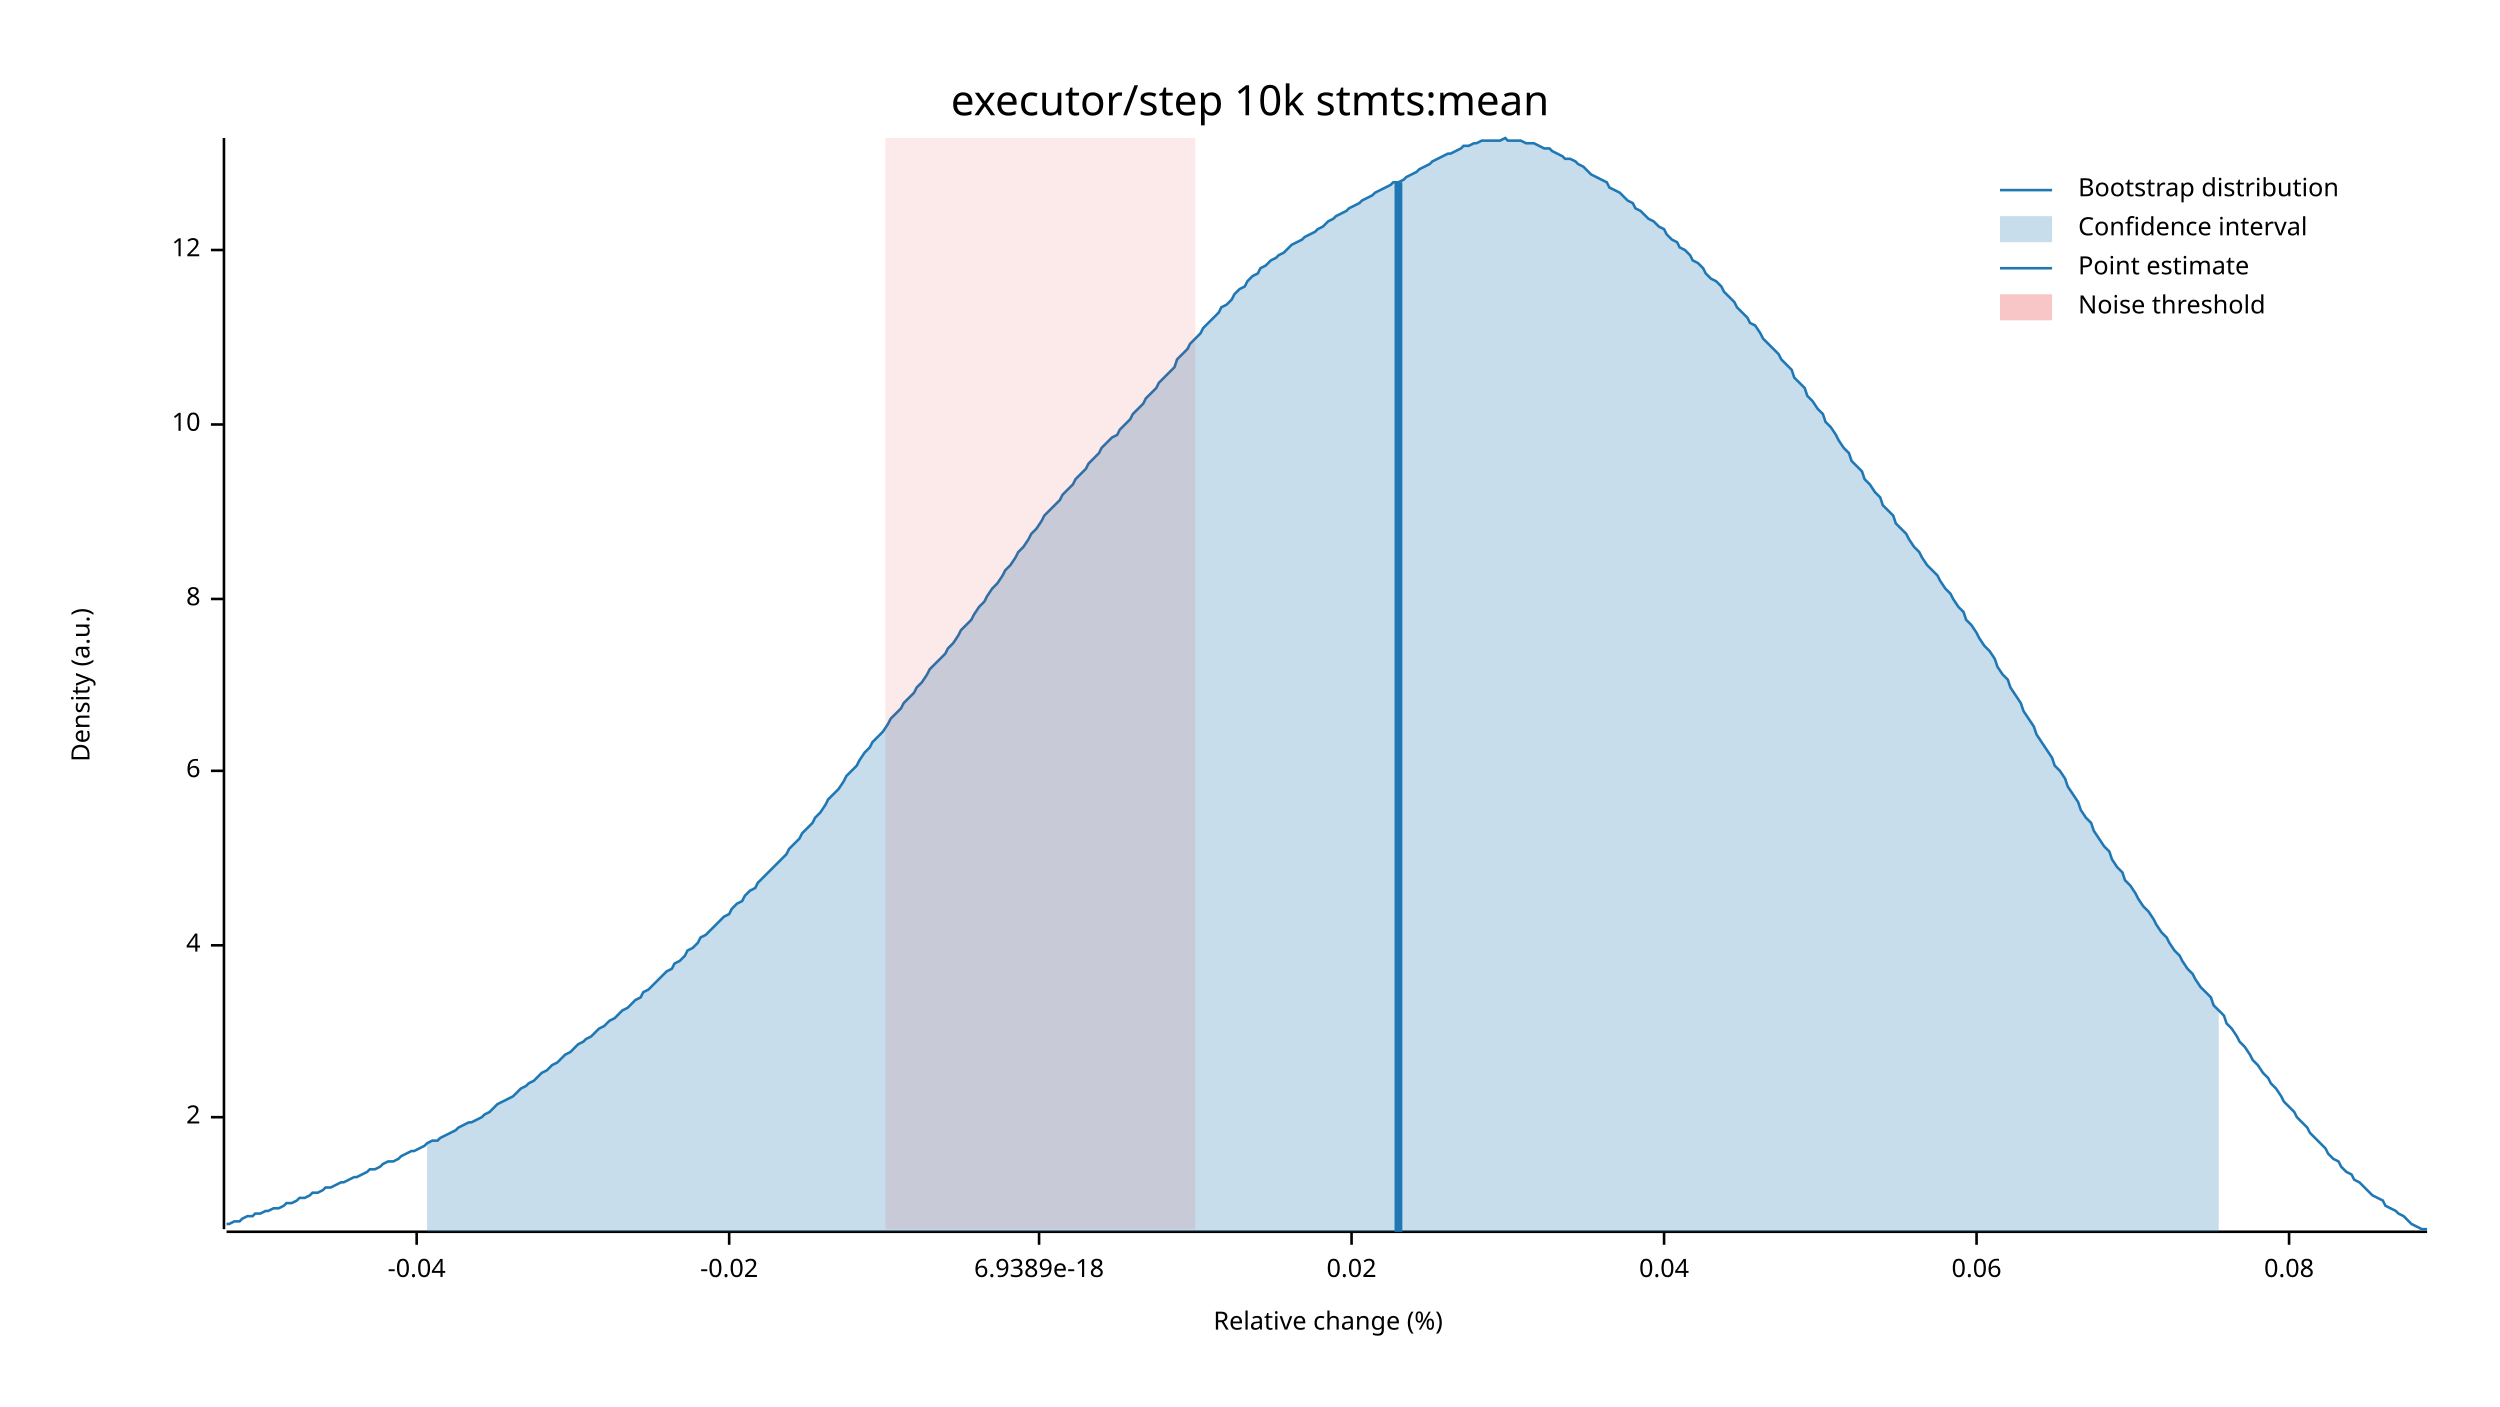
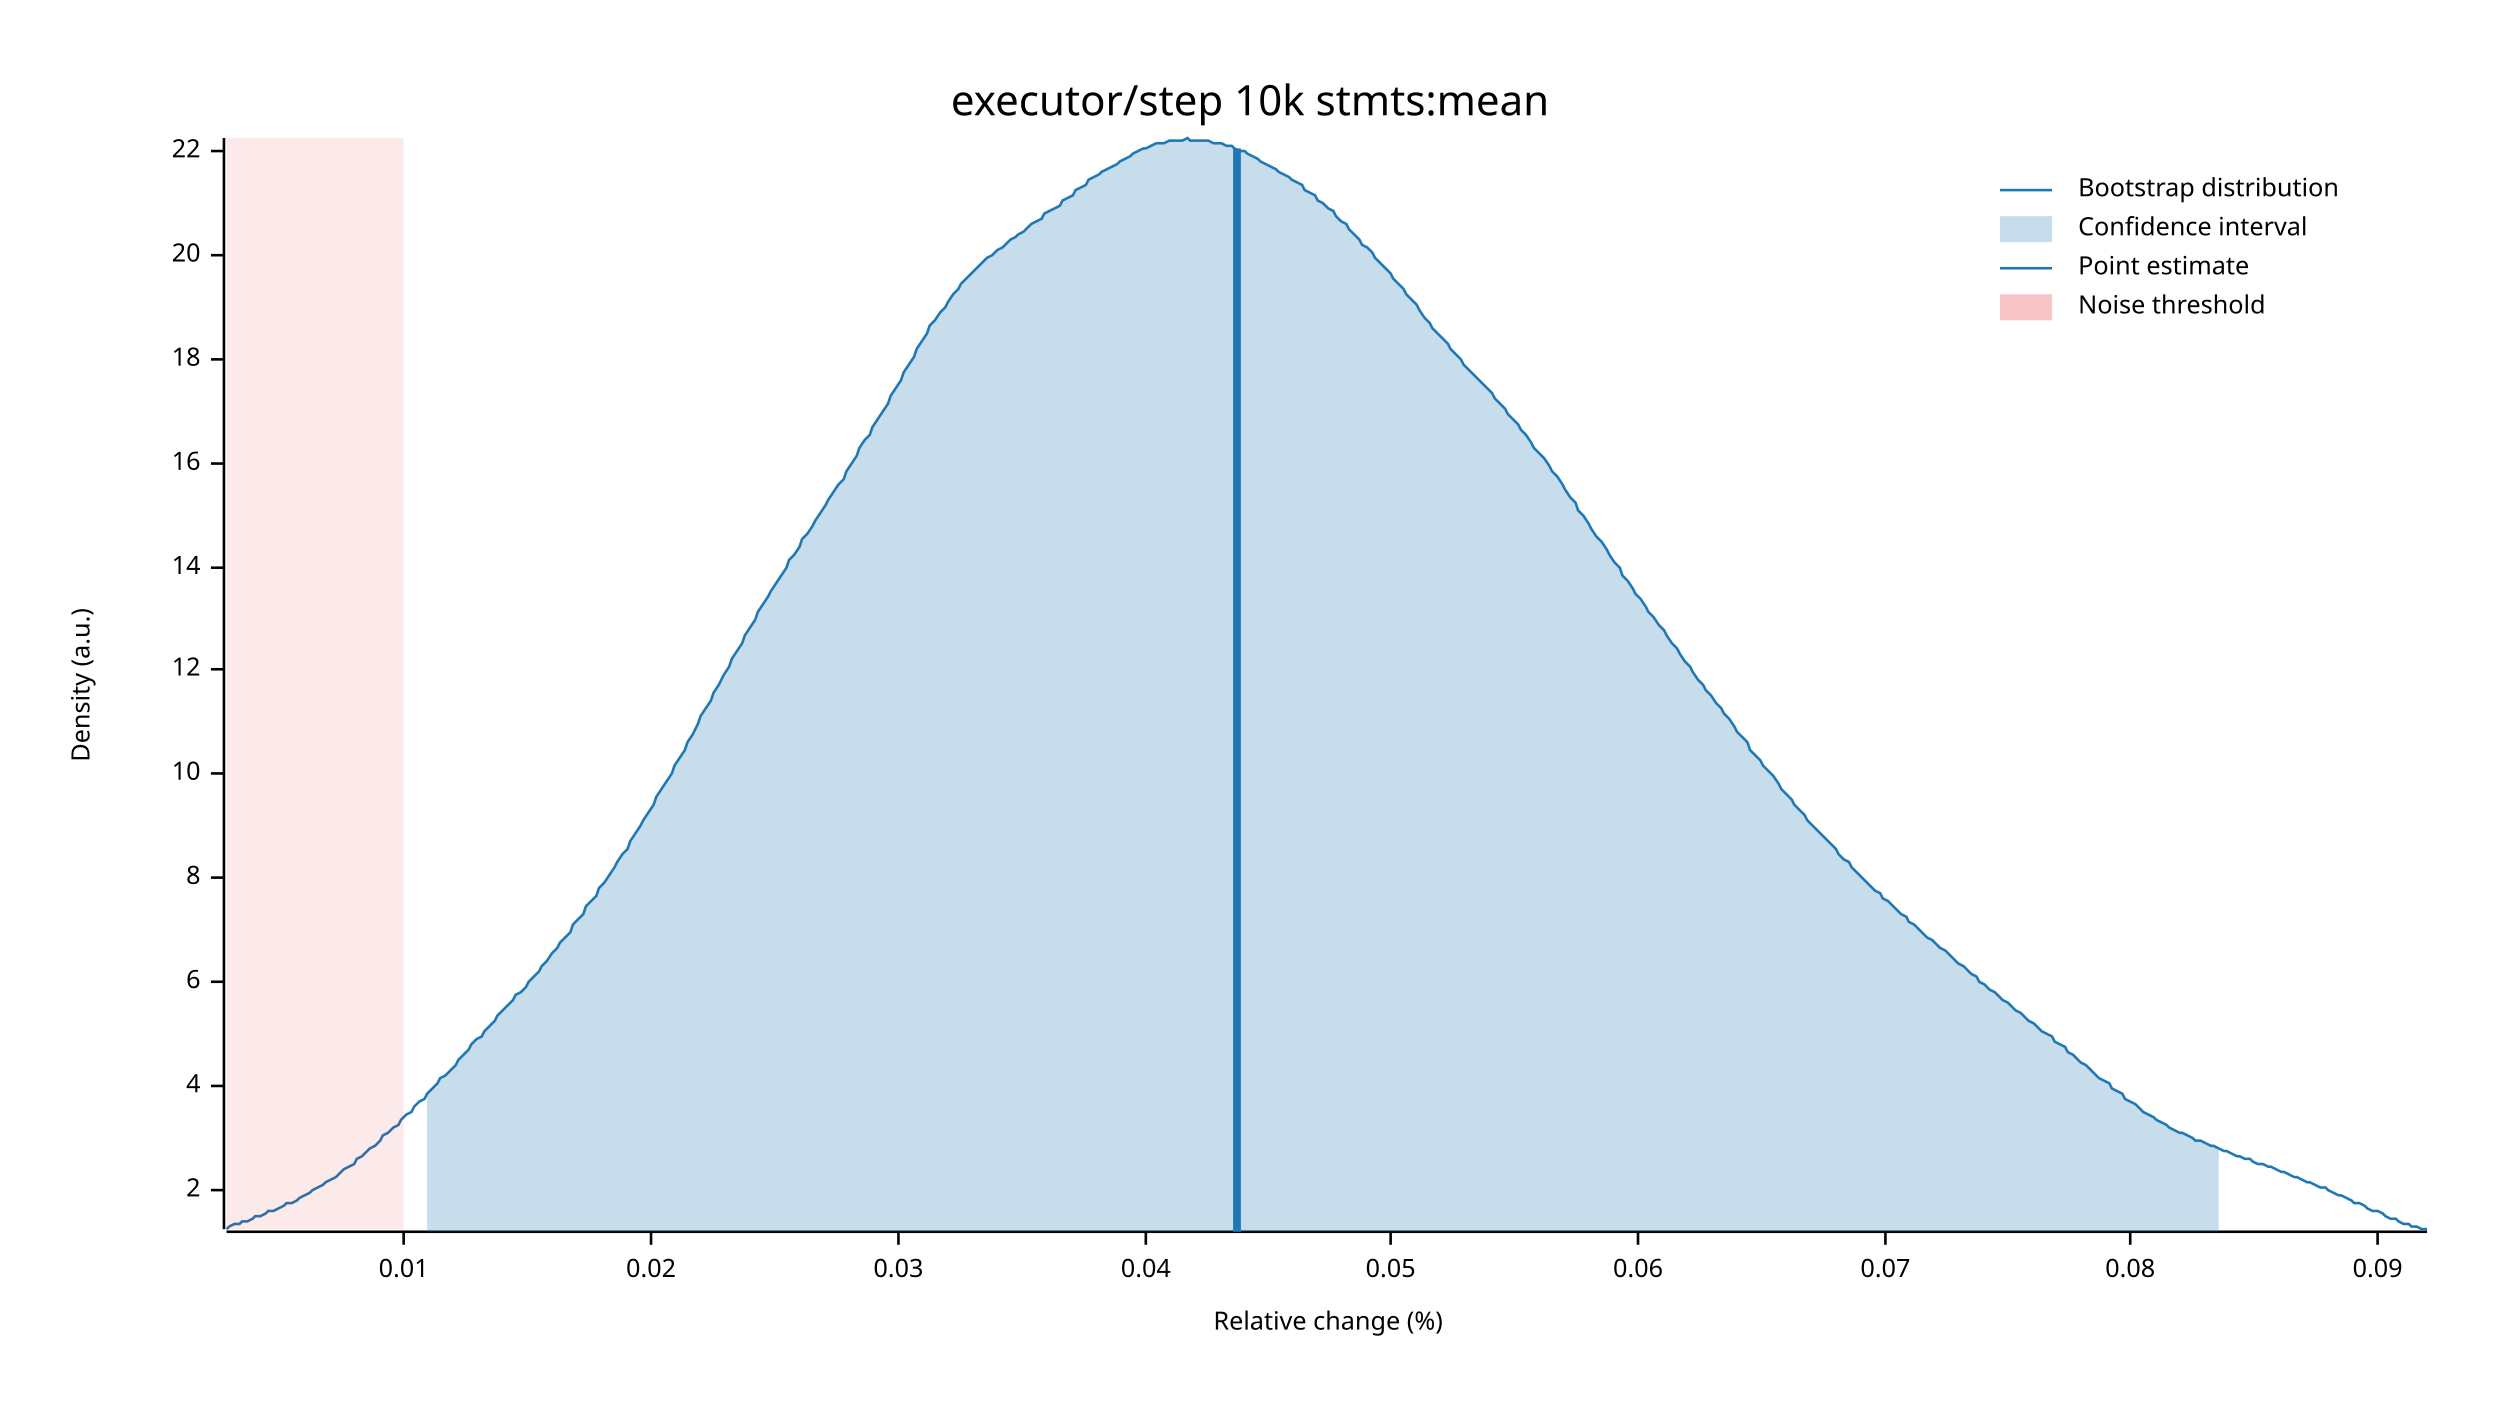
<svg xmlns="http://www.w3.org/2000/svg" width="960" height="540" viewBox="0 0 960 540">
  <text x="480" y="32" dy="0.76em" text-anchor="middle" font-family="sans-serif" font-size="16.129" opacity="1" fill="#000000">
executor/step 10k stmts:mean
</text>
  <text x="27" y="263" dy="0.76em" text-anchor="middle" font-family="sans-serif" font-size="9.677" opacity="1" fill="#000000" transform="rotate(270, 27, 263)">
Density (a.u.)
</text>
  <text x="510" y="513" dy="-0.5ex" text-anchor="middle" font-family="sans-serif" font-size="9.677" opacity="1" fill="#000000">
Relative change (%)
</text>
  <polyline fill="none" opacity="1" stroke="#000000" stroke-width="1" points="86,53 86,472 " />
-   <text x="77" y="429" dy="0.5ex" text-anchor="end" font-family="sans-serif" font-size="9.677" opacity="1" fill="#000000">
+   <text x="77" y="457" dy="0.5ex" text-anchor="end" font-family="sans-serif" font-size="9.677" opacity="1" fill="#000000">
2
</text>
-   <polyline fill="none" opacity="1" stroke="#000000" stroke-width="1" points="81,429 86,429 " />
-   <text x="77" y="363" dy="0.5ex" text-anchor="end" font-family="sans-serif" font-size="9.677" opacity="1" fill="#000000">
+   <polyline fill="none" opacity="1" stroke="#000000" stroke-width="1" points="81,457 86,457 " />
+   <text x="77" y="417" dy="0.5ex" text-anchor="end" font-family="sans-serif" font-size="9.677" opacity="1" fill="#000000">
4
</text>
-   <polyline fill="none" opacity="1" stroke="#000000" stroke-width="1" points="81,363 86,363 " />
-   <text x="77" y="296" dy="0.5ex" text-anchor="end" font-family="sans-serif" font-size="9.677" opacity="1" fill="#000000">
+   <polyline fill="none" opacity="1" stroke="#000000" stroke-width="1" points="81,417 86,417 " />
+   <text x="77" y="377" dy="0.5ex" text-anchor="end" font-family="sans-serif" font-size="9.677" opacity="1" fill="#000000">
6
</text>
-   <polyline fill="none" opacity="1" stroke="#000000" stroke-width="1" points="81,296 86,296 " />
-   <text x="77" y="230" dy="0.5ex" text-anchor="end" font-family="sans-serif" font-size="9.677" opacity="1" fill="#000000">
+   <polyline fill="none" opacity="1" stroke="#000000" stroke-width="1" points="81,377 86,377 " />
+   <text x="77" y="337" dy="0.5ex" text-anchor="end" font-family="sans-serif" font-size="9.677" opacity="1" fill="#000000">
8
</text>
-   <polyline fill="none" opacity="1" stroke="#000000" stroke-width="1" points="81,230 86,230 " />
-   <text x="77" y="163" dy="0.5ex" text-anchor="end" font-family="sans-serif" font-size="9.677" opacity="1" fill="#000000">
+   <polyline fill="none" opacity="1" stroke="#000000" stroke-width="1" points="81,337 86,337 " />
+   <text x="77" y="297" dy="0.5ex" text-anchor="end" font-family="sans-serif" font-size="9.677" opacity="1" fill="#000000">
10
</text>
-   <polyline fill="none" opacity="1" stroke="#000000" stroke-width="1" points="81,163 86,163 " />
-   <text x="77" y="96" dy="0.5ex" text-anchor="end" font-family="sans-serif" font-size="9.677" opacity="1" fill="#000000">
+   <polyline fill="none" opacity="1" stroke="#000000" stroke-width="1" points="81,297 86,297 " />
+   <text x="77" y="257" dy="0.5ex" text-anchor="end" font-family="sans-serif" font-size="9.677" opacity="1" fill="#000000">
12
</text>
-   <polyline fill="none" opacity="1" stroke="#000000" stroke-width="1" points="81,96 86,96 " />
+   <polyline fill="none" opacity="1" stroke="#000000" stroke-width="1" points="81,257 86,257 " />
+   <text x="77" y="218" dy="0.5ex" text-anchor="end" font-family="sans-serif" font-size="9.677" opacity="1" fill="#000000">
+ 14
+ </text>
+   <polyline fill="none" opacity="1" stroke="#000000" stroke-width="1" points="81,218 86,218 " />
+   <text x="77" y="178" dy="0.5ex" text-anchor="end" font-family="sans-serif" font-size="9.677" opacity="1" fill="#000000">
+ 16
+ </text>
+   <polyline fill="none" opacity="1" stroke="#000000" stroke-width="1" points="81,178 86,178 " />
+   <text x="77" y="138" dy="0.5ex" text-anchor="end" font-family="sans-serif" font-size="9.677" opacity="1" fill="#000000">
+ 18
+ </text>
+   <polyline fill="none" opacity="1" stroke="#000000" stroke-width="1" points="81,138 86,138 " />
+   <text x="77" y="98" dy="0.5ex" text-anchor="end" font-family="sans-serif" font-size="9.677" opacity="1" fill="#000000">
+ 20
+ </text>
+   <polyline fill="none" opacity="1" stroke="#000000" stroke-width="1" points="81,98 86,98 " />
+   <text x="77" y="58" dy="0.5ex" text-anchor="end" font-family="sans-serif" font-size="9.677" opacity="1" fill="#000000">
+ 22
+ </text>
+   <polyline fill="none" opacity="1" stroke="#000000" stroke-width="1" points="81,58 86,58 " />
  <polyline fill="none" opacity="1" stroke="#000000" stroke-width="1" points="87,473 932,473 " />
-   <text x="160" y="483" dy="0.76em" text-anchor="middle" font-family="sans-serif" font-size="9.677" opacity="1" fill="#000000">
- -0.04
+   <text x="155" y="483" dy="0.76em" text-anchor="middle" font-family="sans-serif" font-size="9.677" opacity="1" fill="#000000">
+ 0.01
</text>
-   <polyline fill="none" opacity="1" stroke="#000000" stroke-width="1" points="160,473 160,478 " />
-   <text x="280" y="483" dy="0.76em" text-anchor="middle" font-family="sans-serif" font-size="9.677" opacity="1" fill="#000000">
- -0.02
- </text>
-   <polyline fill="none" opacity="1" stroke="#000000" stroke-width="1" points="280,473 280,478 " />
-   <text x="399" y="483" dy="0.76em" text-anchor="middle" font-family="sans-serif" font-size="9.677" opacity="1" fill="#000000">
- 6.9389e-18
- </text>
-   <polyline fill="none" opacity="1" stroke="#000000" stroke-width="1" points="399,473 399,478 " />
-   <text x="519" y="483" dy="0.76em" text-anchor="middle" font-family="sans-serif" font-size="9.677" opacity="1" fill="#000000">
+   <polyline fill="none" opacity="1" stroke="#000000" stroke-width="1" points="155,473 155,478 " />
+   <text x="250" y="483" dy="0.76em" text-anchor="middle" font-family="sans-serif" font-size="9.677" opacity="1" fill="#000000">
0.02
</text>
-   <polyline fill="none" opacity="1" stroke="#000000" stroke-width="1" points="519,473 519,478 " />
-   <text x="639" y="483" dy="0.76em" text-anchor="middle" font-family="sans-serif" font-size="9.677" opacity="1" fill="#000000">
+   <polyline fill="none" opacity="1" stroke="#000000" stroke-width="1" points="250,473 250,478 " />
+   <text x="345" y="483" dy="0.76em" text-anchor="middle" font-family="sans-serif" font-size="9.677" opacity="1" fill="#000000">
+ 0.03
+ </text>
+   <polyline fill="none" opacity="1" stroke="#000000" stroke-width="1" points="345,473 345,478 " />
+   <text x="440" y="483" dy="0.76em" text-anchor="middle" font-family="sans-serif" font-size="9.677" opacity="1" fill="#000000">
0.04
</text>
-   <polyline fill="none" opacity="1" stroke="#000000" stroke-width="1" points="639,473 639,478 " />
-   <text x="759" y="483" dy="0.76em" text-anchor="middle" font-family="sans-serif" font-size="9.677" opacity="1" fill="#000000">
+   <polyline fill="none" opacity="1" stroke="#000000" stroke-width="1" points="440,473 440,478 " />
+   <text x="534" y="483" dy="0.76em" text-anchor="middle" font-family="sans-serif" font-size="9.677" opacity="1" fill="#000000">
+ 0.05
+ </text>
+   <polyline fill="none" opacity="1" stroke="#000000" stroke-width="1" points="534,473 534,478 " />
+   <text x="629" y="483" dy="0.76em" text-anchor="middle" font-family="sans-serif" font-size="9.677" opacity="1" fill="#000000">
0.06
</text>
-   <polyline fill="none" opacity="1" stroke="#000000" stroke-width="1" points="759,473 759,478 " />
-   <text x="879" y="483" dy="0.76em" text-anchor="middle" font-family="sans-serif" font-size="9.677" opacity="1" fill="#000000">
+   <polyline fill="none" opacity="1" stroke="#000000" stroke-width="1" points="629,473 629,478 " />
+   <text x="724" y="483" dy="0.76em" text-anchor="middle" font-family="sans-serif" font-size="9.677" opacity="1" fill="#000000">
+ 0.07
+ </text>
+   <polyline fill="none" opacity="1" stroke="#000000" stroke-width="1" points="724,473 724,478 " />
+   <text x="818" y="483" dy="0.76em" text-anchor="middle" font-family="sans-serif" font-size="9.677" opacity="1" fill="#000000">
0.08
</text>
-   <polyline fill="none" opacity="1" stroke="#000000" stroke-width="1" points="879,473 879,478 " />
-   <polyline fill="none" opacity="1" stroke="#1F78B4" stroke-width="1" points="87,470 88,470 90,469 92,469 93,468 95,467 97,467 98,466 100,466 102,465 103,465 105,464 107,464 109,463 110,462 112,462 114,461 115,460 117,460 119,459 120,458 122,458 124,457 125,456 127,456 129,455 131,454 132,454 134,453 136,452 137,452 139,451 141,450 142,449 144,449 146,448 147,447 149,446 151,446 153,445 154,444 156,443 158,442 159,442 161,441 163,440 164,439 166,438 168,438 169,437 171,436 173,435 175,434 176,433 178,432 180,431 181,431 183,430 185,429 186,428 188,427 190,425 191,424 193,423 195,422 197,421 198,420 200,418 202,417 203,416 205,415 207,413 208,412 210,411 212,409 214,408 215,407 217,405 219,404 220,403 222,401 224,400 225,399 227,398 229,396 230,395 232,394 234,392 236,391 237,390 239,388 241,387 242,386 244,384 246,383 247,381 249,380 251,378 252,377 254,375 256,373 258,372 259,370 261,369 263,367 264,365 266,364 268,362 269,360 271,359 273,357 274,356 276,354 278,352 280,351 281,349 283,347 285,346 286,344 288,342 290,341 291,339 293,337 295,335 296,334 298,332 300,330 302,328 303,326 305,324 307,322 308,320 310,318 312,316 313,314 315,312 317,309 318,307 320,305 322,303 324,300 325,298 327,296 329,294 330,292 332,289 334,287 335,285 337,283 339,281 341,278 342,276 344,274 346,272 347,270 349,268 351,266 352,264 354,262 356,259 357,257 359,255 361,253 363,251 364,249 366,247 368,244 369,242 371,240 373,238 374,236 376,233 378,231 379,229 381,226 383,224 385,221 386,219 388,217 390,214 391,212 393,210 395,207 396,205 398,203 400,200 401,198 403,196 405,194 407,192 408,190 410,188 412,186 413,184 415,182 417,180 418,178 420,176 422,174 423,172 425,170 427,168 429,167 430,165 432,163 434,161 435,159 437,157 439,155 440,153 442,151 444,149 445,147 447,145 449,143 451,141 452,138 454,136 456,134 457,132 459,130 461,128 462,126 464,124 466,122 468,120 469,118 471,117 473,115 474,113 476,111 478,110 479,108 481,106 483,105 484,103 486,102 488,100 490,99 491,98 493,97 495,95 496,94 498,93 500,92 501,91 503,90 505,89 506,88 508,87 510,85 512,84 513,83 515,82 517,81 518,80 520,79 522,78 523,77 525,76 527,75 528,74 530,73 532,72 534,71 535,70 537,70 539,69 540,68 542,67 544,66 545,65 547,64 549,63 550,62 552,61 554,60 556,59 557,59 559,58 561,57 562,56 564,56 566,55 567,55 569,54 571,54 573,54 574,54 576,54 578,53 579,54 581,54 583,54 584,54 586,55 588,55 589,55 591,56 593,57 595,57 596,58 598,59 600,60 601,61 603,61 605,62 606,63 608,64 610,66 611,67 613,68 615,69 617,70 618,72 620,73 622,74 623,75 625,77 627,78 628,80 630,81 632,83 633,84 635,85 637,87 639,88 640,90 642,92 644,93 645,95 647,96 649,98 650,100 652,101 654,103 655,105 657,107 659,108 661,110 662,112 664,114 666,116 667,118 669,120 671,122 672,124 674,125 676,128 677,130 679,132 681,134 683,136 684,138 686,140 688,142 689,145 691,147 693,149 694,152 696,154 698,157 700,159 701,162 703,164 705,167 706,169 708,172 710,174 711,177 713,179 715,181 716,184 718,186 720,189 722,191 723,194 725,196 727,198 728,201 730,203 732,205 733,207 735,210 737,212 738,214 740,217 742,219 744,221 745,223 747,226 749,228 750,230 752,233 754,235 755,238 757,240 759,243 760,245 762,248 764,250 766,253 767,256 769,259 771,261 772,264 774,267 776,270 777,273 779,276 781,279 782,282 784,285 786,288 788,291 789,294 791,296 793,299 794,302 796,305 798,308 799,311 801,314 803,316 804,319 806,322 808,325 810,327 811,330 813,333 815,335 816,338 818,340 820,343 821,345 823,348 825,350 827,353 828,355 830,358 832,360 833,362 835,365 837,367 838,369 840,372 842,374 843,376 845,379 847,381 849,383 850,386 852,388 854,390 855,393 857,395 859,398 860,400 862,402 864,405 865,407 867,409 869,412 871,414 872,416 874,418 876,421 877,423 879,425 881,427 882,429 884,431 886,433 887,435 889,437 891,439 893,441 894,443 896,445 898,446 899,448 901,450 903,451 904,453 906,454 908,456 909,457 911,459 913,460 915,461 916,463 918,464 920,465 921,466 923,467 925,469 926,470 928,471 930,472 932,472 " />
-   <polygon opacity="0.25" fill="#1F78B4" points="164,439 166,438 168,438 169,437 171,436 173,435 175,434 176,433 178,432 180,431 181,431 183,430 185,429 186,428 188,427 190,425 191,424 193,423 195,422 197,421 198,420 200,418 202,417 203,416 205,415 207,413 208,412 210,411 212,409 214,408 215,407 217,405 219,404 220,403 222,401 224,400 225,399 227,398 229,396 230,395 232,394 234,392 236,391 237,390 239,388 241,387 242,386 244,384 246,383 247,381 249,380 251,378 252,377 254,375 256,373 258,372 259,370 261,369 263,367 264,365 266,364 268,362 269,360 271,359 273,357 274,356 276,354 278,352 280,351 281,349 283,347 285,346 286,344 288,342 290,341 291,339 293,337 295,335 296,334 298,332 300,330 302,328 303,326 305,324 307,322 308,320 310,318 312,316 313,314 315,312 317,309 318,307 320,305 322,303 324,300 325,298 327,296 329,294 330,292 332,289 334,287 335,285 337,283 339,281 341,278 342,276 344,274 346,272 347,270 349,268 351,266 352,264 354,262 356,259 357,257 359,255 361,253 363,251 364,249 366,247 368,244 369,242 371,240 373,238 374,236 376,233 378,231 379,229 381,226 383,224 385,221 386,219 388,217 390,214 391,212 393,210 395,207 396,205 398,203 400,200 401,198 403,196 405,194 407,192 408,190 410,188 412,186 413,184 415,182 417,180 418,178 420,176 422,174 423,172 425,170 427,168 429,167 430,165 432,163 434,161 435,159 437,157 439,155 440,153 442,151 444,149 445,147 447,145 449,143 451,141 452,138 454,136 456,134 457,132 459,130 461,128 462,126 464,124 466,122 468,120 469,118 471,117 473,115 474,113 476,111 478,110 479,108 481,106 483,105 484,103 486,102 488,100 490,99 491,98 493,97 495,95 496,94 498,93 500,92 501,91 503,90 505,89 506,88 508,87 510,85 512,84 513,83 515,82 517,81 518,80 520,79 522,78 523,77 525,76 527,75 528,74 530,73 532,72 534,71 535,70 537,70 539,69 540,68 542,67 544,66 545,65 547,64 549,63 550,62 552,61 554,60 556,59 557,59 559,58 561,57 562,56 564,56 566,55 567,55 569,54 571,54 573,54 574,54 576,54 578,53 579,54 581,54 583,54 584,54 586,55 588,55 589,55 591,56 593,57 595,57 596,58 598,59 600,60 601,61 603,61 605,62 606,63 608,64 610,66 611,67 613,68 615,69 617,70 618,72 620,73 622,74 623,75 625,77 627,78 628,80 630,81 632,83 633,84 635,85 637,87 639,88 640,90 642,92 644,93 645,95 647,96 649,98 650,100 652,101 654,103 655,105 657,107 659,108 661,110 662,112 664,114 666,116 667,118 669,120 671,122 672,124 674,125 676,128 677,130 679,132 681,134 683,136 684,138 686,140 688,142 689,145 691,147 693,149 694,152 696,154 698,157 700,159 701,162 703,164 705,167 706,169 708,172 710,174 711,177 713,179 715,181 716,184 718,186 720,189 722,191 723,194 725,196 727,198 728,201 730,203 732,205 733,207 735,210 737,212 738,214 740,217 742,219 744,221 745,223 747,226 749,228 750,230 752,233 754,235 755,238 757,240 759,243 760,245 762,248 764,250 766,253 767,256 769,259 771,261 772,264 774,267 776,270 777,273 779,276 781,279 782,282 784,285 786,288 788,291 789,294 791,296 793,299 794,302 796,305 798,308 799,311 801,314 803,316 804,319 806,322 808,325 810,327 811,330 813,333 815,335 816,338 818,340 820,343 821,345 823,348 825,350 827,353 828,355 830,358 832,360 833,362 835,365 837,367 838,369 840,372 842,374 843,376 845,379 847,381 849,383 850,386 852,388 852,473 164,473 " />
-   <polyline fill="none" opacity="1" stroke="#1F78B4" stroke-width="3" points="537,473 537,70 " />
-   <rect x="340" y="53" width="119" height="419" opacity="0.1" fill="#E31A1C" stroke="none" />
+   <polyline fill="none" opacity="1" stroke="#000000" stroke-width="1" points="818,473 818,478 " />
+   <text x="913" y="483" dy="0.76em" text-anchor="middle" font-family="sans-serif" font-size="9.677" opacity="1" fill="#000000">
+ 0.09
+ </text>
+   <polyline fill="none" opacity="1" stroke="#000000" stroke-width="1" points="913,473 913,478 " />
+   <polyline fill="none" opacity="1" stroke="#1F78B4" stroke-width="1" points="87,472 88,471 90,470 92,470 93,469 95,469 97,468 98,467 100,467 102,466 103,465 105,465 107,464 109,463 110,462 112,462 114,461 115,460 117,459 119,458 120,457 122,456 124,455 125,454 127,453 129,452 131,450 132,449 134,448 136,447 137,445 139,444 141,442 142,441 144,440 146,438 147,436 149,435 151,433 153,432 154,430 156,428 158,427 159,425 161,423 163,422 164,420 166,418 168,416 169,414 171,413 173,411 175,409 176,407 178,405 180,403 181,401 183,399 185,398 186,396 188,394 190,392 191,390 193,388 195,386 197,384 198,382 200,381 202,379 203,377 205,375 207,373 208,371 210,369 212,366 214,364 215,362 217,360 219,358 220,355 222,353 224,351 225,348 227,346 229,344 230,341 232,339 234,336 236,333 237,331 239,328 241,326 242,323 244,320 246,317 247,315 249,312 251,309 252,306 254,303 256,300 258,297 259,294 261,291 263,288 264,285 266,282 268,278 269,275 271,272 273,269 274,266 276,263 278,259 280,256 281,253 283,250 285,247 286,244 288,241 290,238 291,235 293,232 295,229 296,227 298,224 300,221 302,218 303,215 305,213 307,210 308,207 310,205 312,202 313,200 315,197 317,194 318,192 320,189 322,186 324,184 325,181 327,178 329,175 330,172 332,169 334,167 335,164 337,161 339,158 341,155 342,152 344,149 346,146 347,143 349,140 351,137 352,134 354,131 356,128 357,125 359,123 361,120 363,118 364,116 366,113 368,111 369,109 371,107 373,105 374,104 376,102 378,100 379,99 381,98 383,96 385,95 386,94 388,92 390,91 391,90 393,89 395,87 396,86 398,85 400,84 401,82 403,81 405,80 407,79 408,77 410,76 412,75 413,73 415,72 417,71 418,69 420,68 422,67 423,66 425,65 427,64 429,63 430,62 432,61 434,60 435,59 437,58 439,57 440,57 442,56 444,55 445,55 447,55 449,54 451,54 452,54 454,54 456,53 457,54 459,54 461,54 462,54 464,54 466,55 468,55 469,55 471,56 473,56 474,57 476,58 478,58 479,59 481,60 483,61 484,62 486,63 488,64 490,65 491,66 493,67 495,68 496,69 498,70 500,71 501,73 503,74 505,75 506,77 508,78 510,80 512,81 513,83 515,85 517,86 518,88 520,90 522,92 523,94 525,95 527,97 528,99 530,101 532,103 534,105 535,107 537,109 539,111 540,113 542,115 544,117 545,119 547,122 549,124 550,126 552,128 554,130 556,132 557,134 559,136 561,138 562,140 564,142 566,144 567,145 569,147 571,149 573,151 574,153 576,155 578,157 579,159 581,161 583,163 584,165 586,167 588,170 589,172 591,174 593,176 595,179 596,181 598,183 600,186 601,188 603,191 605,193 606,196 608,198 610,201 611,203 613,206 615,208 617,211 618,213 620,216 622,218 623,221 625,223 627,226 628,228 630,230 632,233 633,235 635,237 637,240 639,242 640,244 642,247 644,249 645,251 647,254 649,256 650,258 652,261 654,263 655,265 657,267 659,270 661,272 662,274 664,276 666,279 667,281 669,283 671,285 672,288 674,290 676,292 677,294 679,296 681,298 683,301 684,303 686,305 688,307 689,309 691,311 693,313 694,315 696,317 698,319 700,321 701,322 703,324 705,326 706,328 708,330 710,331 711,333 713,335 715,337 716,338 718,340 720,342 722,343 723,345 725,346 727,348 728,349 730,351 732,352 733,354 735,355 737,357 738,358 740,360 742,361 744,363 745,364 747,365 749,367 750,368 752,370 754,371 755,372 757,374 759,375 760,377 762,378 764,380 766,381 767,382 769,384 771,385 772,386 774,388 776,389 777,390 779,392 781,393 782,394 784,396 786,397 788,398 789,400 791,401 793,402 794,404 796,405 798,407 799,408 801,409 803,411 804,412 806,414 808,415 810,416 811,418 813,419 815,420 816,422 818,423 820,424 821,425 823,427 825,428 827,429 828,430 830,431 832,432 833,433 835,434 837,435 838,435 840,436 842,437 843,438 845,438 847,439 849,440 850,440 852,441 854,442 855,442 857,443 859,444 860,444 862,445 864,445 865,446 867,447 869,447 871,448 872,448 874,449 876,450 877,450 879,451 881,452 882,452 884,453 886,454 887,454 889,455 891,456 893,456 894,457 896,458 898,459 899,459 901,460 903,461 904,462 906,462 908,463 909,464 911,465 913,465 915,466 916,467 918,468 920,468 921,469 923,470 925,470 926,471 928,471 930,472 932,472 " />
+   <polygon opacity="0.25" fill="#1F78B4" points="164,420 166,418 168,416 169,414 171,413 173,411 175,409 176,407 178,405 180,403 181,401 183,399 185,398 186,396 188,394 190,392 191,390 193,388 195,386 197,384 198,382 200,381 202,379 203,377 205,375 207,373 208,371 210,369 212,366 214,364 215,362 217,360 219,358 220,355 222,353 224,351 225,348 227,346 229,344 230,341 232,339 234,336 236,333 237,331 239,328 241,326 242,323 244,320 246,317 247,315 249,312 251,309 252,306 254,303 256,300 258,297 259,294 261,291 263,288 264,285 266,282 268,278 269,275 271,272 273,269 274,266 276,263 278,259 280,256 281,253 283,250 285,247 286,244 288,241 290,238 291,235 293,232 295,229 296,227 298,224 300,221 302,218 303,215 305,213 307,210 308,207 310,205 312,202 313,200 315,197 317,194 318,192 320,189 322,186 324,184 325,181 327,178 329,175 330,172 332,169 334,167 335,164 337,161 339,158 341,155 342,152 344,149 346,146 347,143 349,140 351,137 352,134 354,131 356,128 357,125 359,123 361,120 363,118 364,116 366,113 368,111 369,109 371,107 373,105 374,104 376,102 378,100 379,99 381,98 383,96 385,95 386,94 388,92 390,91 391,90 393,89 395,87 396,86 398,85 400,84 401,82 403,81 405,80 407,79 408,77 410,76 412,75 413,73 415,72 417,71 418,69 420,68 422,67 423,66 425,65 427,64 429,63 430,62 432,61 434,60 435,59 437,58 439,57 440,57 442,56 444,55 445,55 447,55 449,54 451,54 452,54 454,54 456,53 457,54 459,54 461,54 462,54 464,54 466,55 468,55 469,55 471,56 473,56 474,57 476,58 478,58 479,59 481,60 483,61 484,62 486,63 488,64 490,65 491,66 493,67 495,68 496,69 498,70 500,71 501,73 503,74 505,75 506,77 508,78 510,80 512,81 513,83 515,85 517,86 518,88 520,90 522,92 523,94 525,95 527,97 528,99 530,101 532,103 534,105 535,107 537,109 539,111 540,113 542,115 544,117 545,119 547,122 549,124 550,126 552,128 554,130 556,132 557,134 559,136 561,138 562,140 564,142 566,144 567,145 569,147 571,149 573,151 574,153 576,155 578,157 579,159 581,161 583,163 584,165 586,167 588,170 589,172 591,174 593,176 595,179 596,181 598,183 600,186 601,188 603,191 605,193 606,196 608,198 610,201 611,203 613,206 615,208 617,211 618,213 620,216 622,218 623,221 625,223 627,226 628,228 630,230 632,233 633,235 635,237 637,240 639,242 640,244 642,247 644,249 645,251 647,254 649,256 650,258 652,261 654,263 655,265 657,267 659,270 661,272 662,274 664,276 666,279 667,281 669,283 671,285 672,288 674,290 676,292 677,294 679,296 681,298 683,301 684,303 686,305 688,307 689,309 691,311 693,313 694,315 696,317 698,319 700,321 701,322 703,324 705,326 706,328 708,330 710,331 711,333 713,335 715,337 716,338 718,340 720,342 722,343 723,345 725,346 727,348 728,349 730,351 732,352 733,354 735,355 737,357 738,358 740,360 742,361 744,363 745,364 747,365 749,367 750,368 752,370 754,371 755,372 757,374 759,375 760,377 762,378 764,380 766,381 767,382 769,384 771,385 772,386 774,388 776,389 777,390 779,392 781,393 782,394 784,396 786,397 788,398 789,400 791,401 793,402 794,404 796,405 798,407 799,408 801,409 803,411 804,412 806,414 808,415 810,416 811,418 813,419 815,420 816,422 818,423 820,424 821,425 823,427 825,428 827,429 828,430 830,431 832,432 833,433 835,434 837,435 838,435 840,436 842,437 843,438 845,438 847,439 849,440 850,440 852,441 852,473 164,473 " />
+   <polyline fill="none" opacity="1" stroke="#1F78B4" stroke-width="3" points="475,473 475,57 " />
+   <rect x="87" y="53" width="68" height="419" opacity="0.1" fill="#E31A1C" stroke="none" />
  <text x="798" y="68" dy="0.76em" text-anchor="start" font-family="sans-serif" font-size="9.677" opacity="1" fill="#000000">
Bootstrap distribution
</text>
  <text x="798" y="83" dy="0.76em" text-anchor="start" font-family="sans-serif" font-size="9.677" opacity="1" fill="#000000">
Confidence interval
</text>
  <text x="798" y="98" dy="0.76em" text-anchor="start" font-family="sans-serif" font-size="9.677" opacity="1" fill="#000000">
Point estimate
</text>
  <text x="798" y="113" dy="0.76em" text-anchor="start" font-family="sans-serif" font-size="9.677" opacity="1" fill="#000000">
Noise threshold
</text>
  <polyline fill="none" opacity="1" stroke="#1F78B4" stroke-width="1" points="768,73 788,73 " />
  <rect x="768" y="83" width="20" height="10" opacity="0.25" fill="#1F78B4" stroke="none" />
  <polyline fill="none" opacity="1" stroke="#1F78B4" stroke-width="1" points="768,103 788,103 " />
  <rect x="768" y="113" width="20" height="10" opacity="0.25" fill="#E31A1C" stroke="none" />
</svg>
